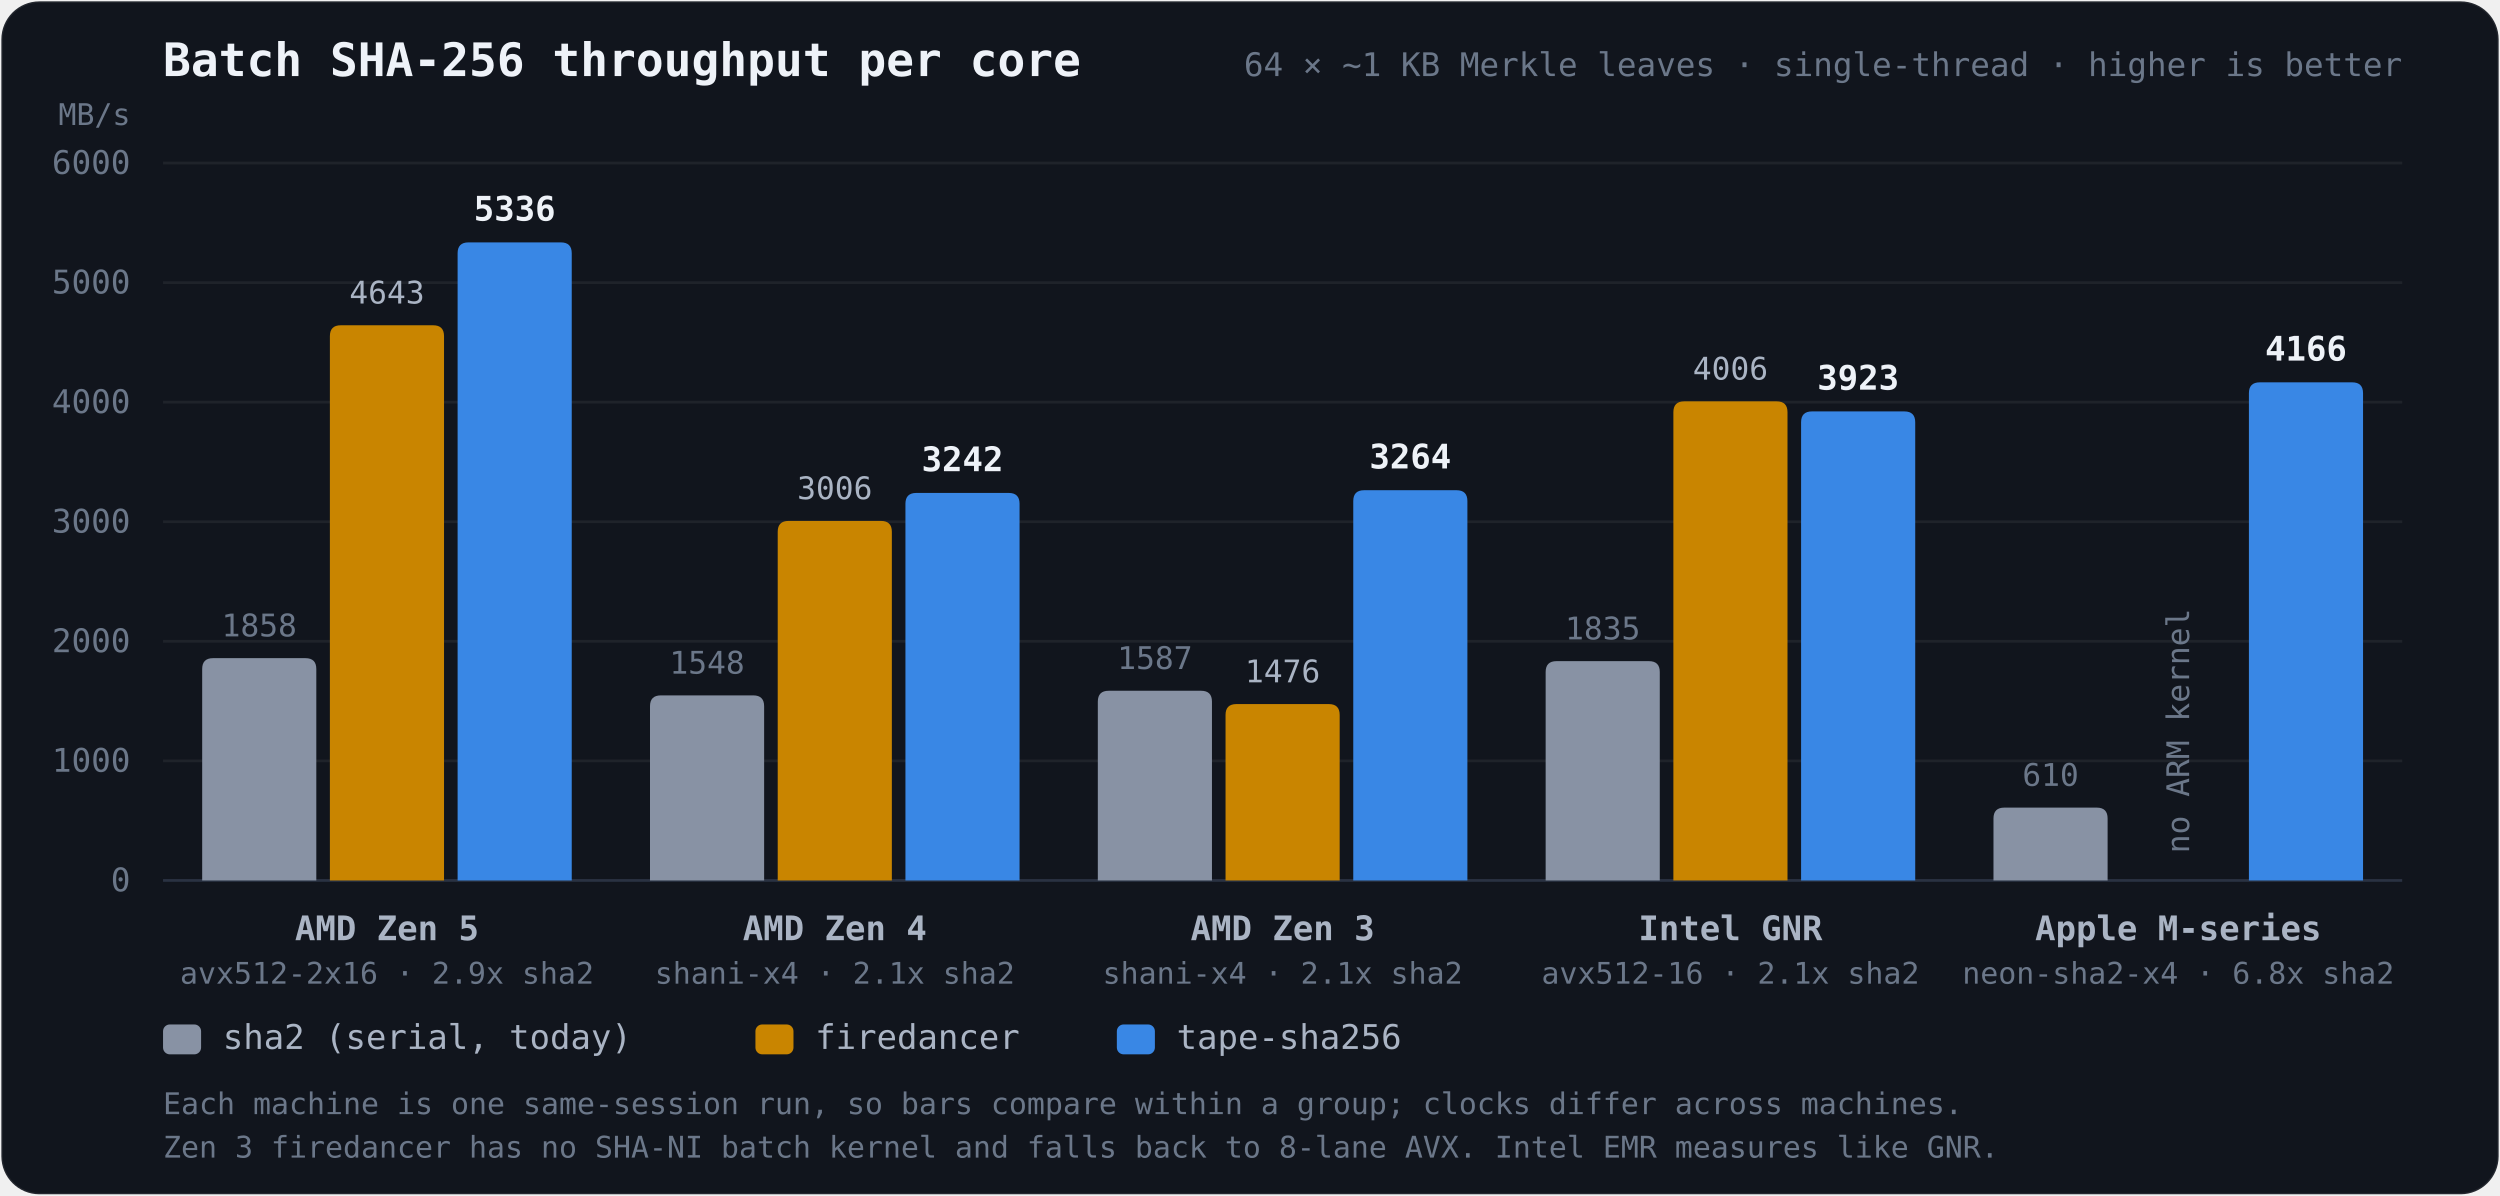
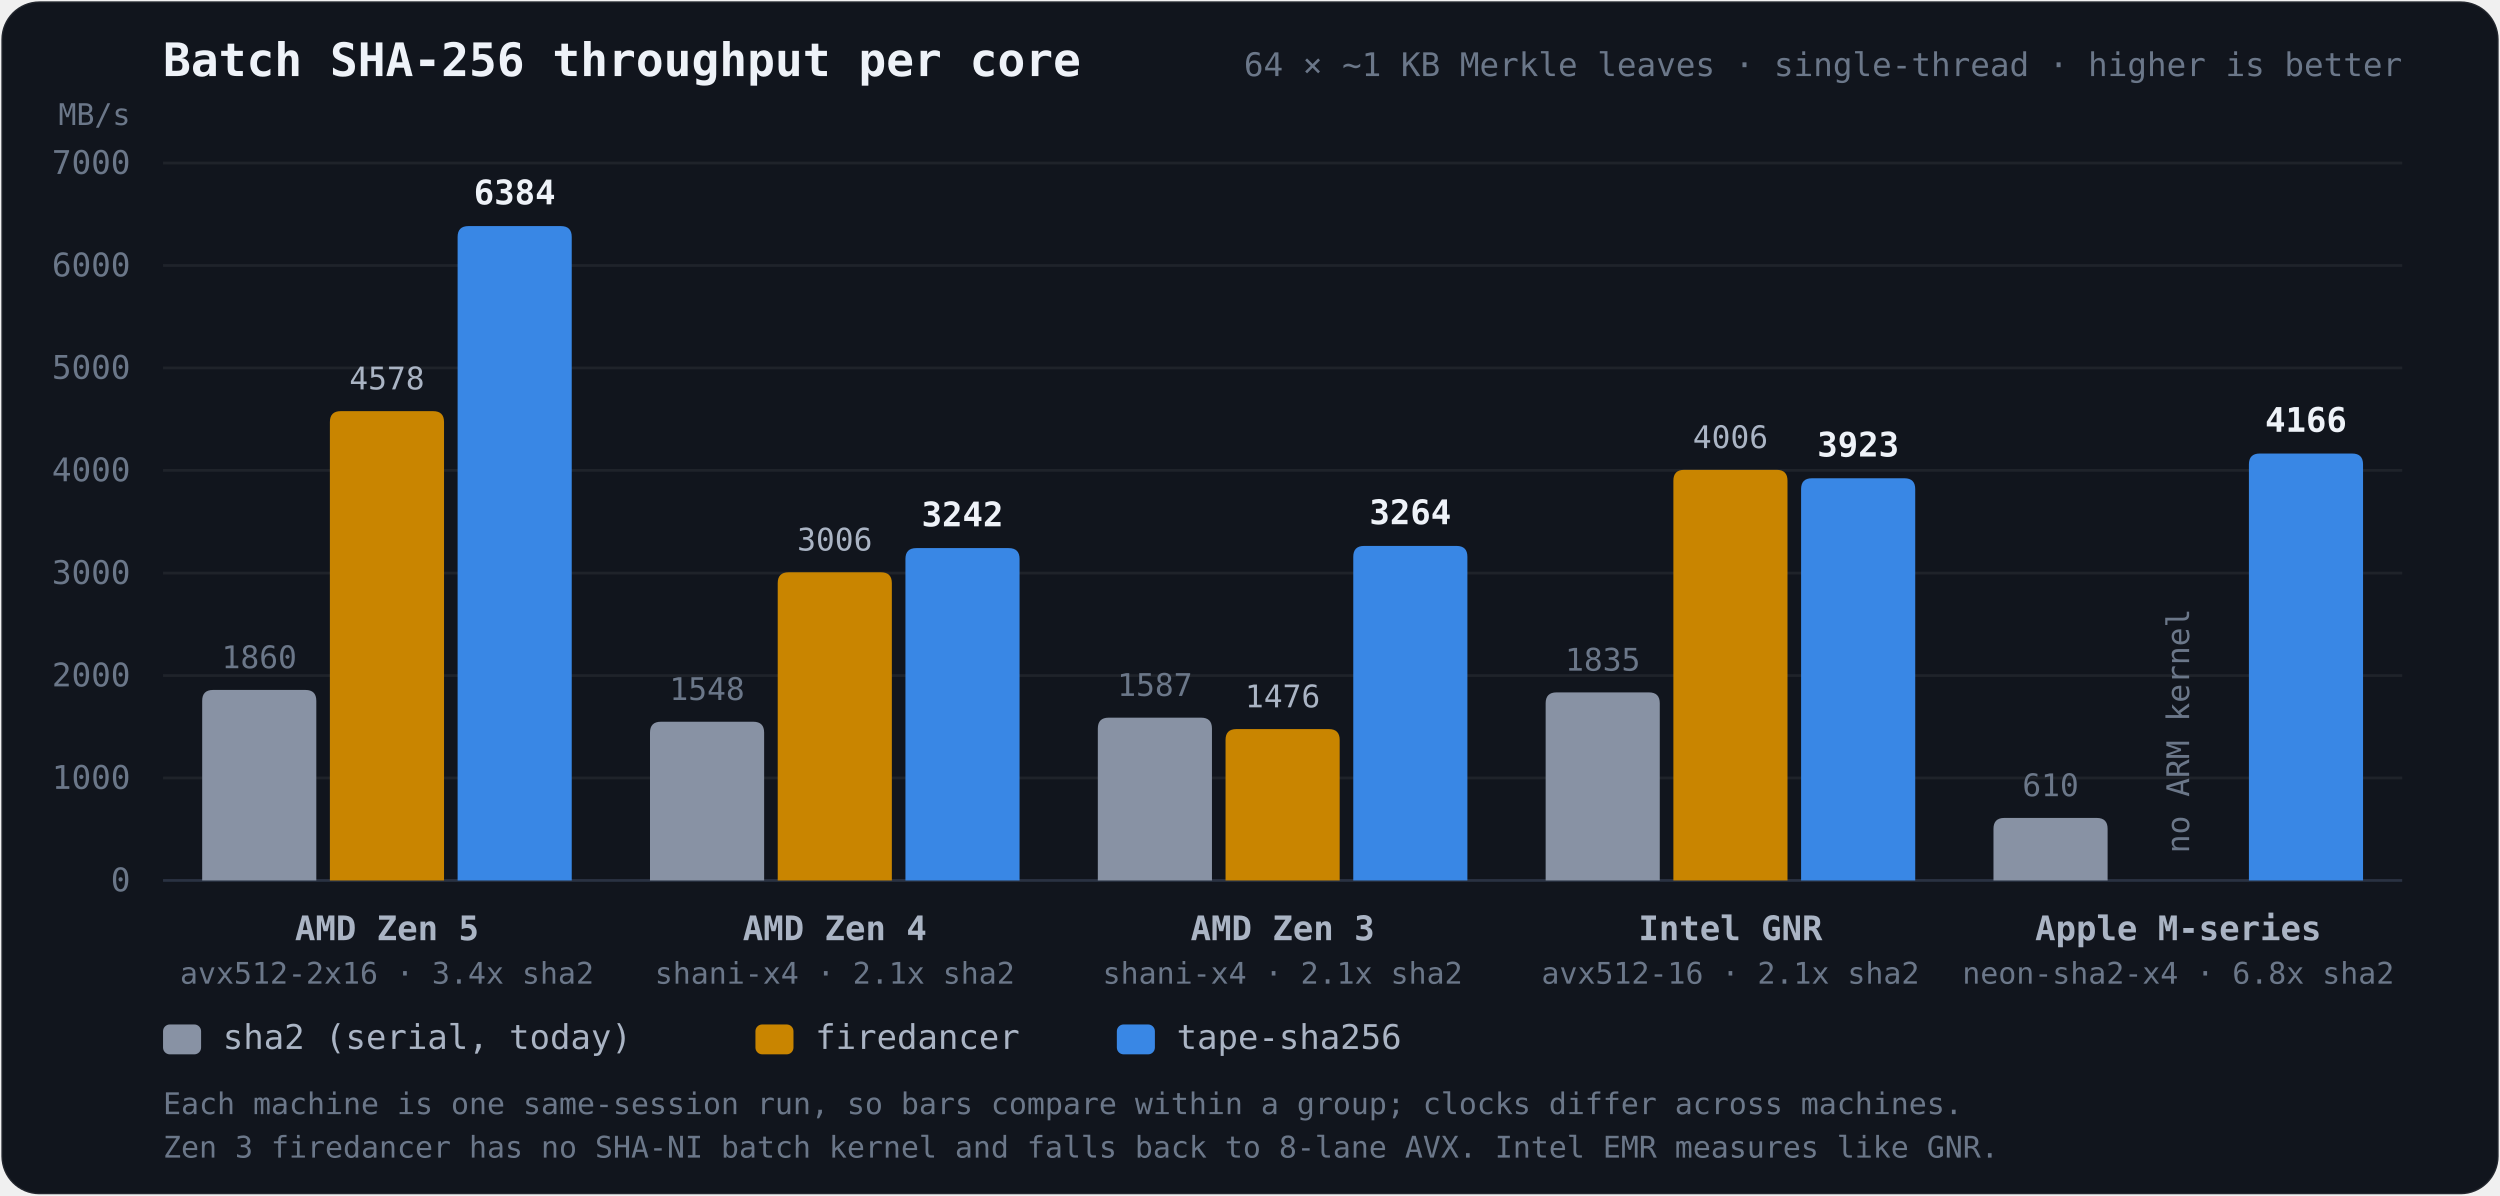
<svg xmlns="http://www.w3.org/2000/svg" width="920" height="440" viewBox="0 0 920 440" role="img">
  <rect x="0.5" y="0.5" width="919" height="439" rx="14" fill="#11151d" stroke="#ffffff" stroke-opacity="0.08" />
  <text x="60.0" y="28.0" fill="#eef2f8" font-family="ui-monospace, &quot;SF Mono&quot;, &quot;Cascadia Mono&quot;, Menlo, Consolas, monospace" font-size="17" font-weight="600" text-anchor="start">Batch SHA-256 throughput per core</text>
  <text x="884.0" y="28.0" fill="#6b7789" font-family="ui-monospace, &quot;SF Mono&quot;, &quot;Cascadia Mono&quot;, Menlo, Consolas, monospace" font-size="12" font-weight="400" text-anchor="end">64 × ~1 KB Merkle leaves · single-thread · higher is better</text>
  <text x="48.0" y="46.0" fill="#6b7789" font-family="ui-monospace, &quot;SF Mono&quot;, &quot;Cascadia Mono&quot;, Menlo, Consolas, monospace" font-size="11" font-weight="400" text-anchor="end">MB/s</text>
  <line x1="60" y1="324.0" x2="884" y2="324.0" stroke="#ffffff" stroke-opacity="0" />
  <text x="48.0" y="328.0" fill="#6b7789" font-family="ui-monospace, &quot;SF Mono&quot;, &quot;Cascadia Mono&quot;, Menlo, Consolas, monospace" font-size="12" font-weight="400" text-anchor="end">0</text>
-   <line x1="60" y1="280.0" x2="884" y2="280.0" stroke="#ffffff" stroke-opacity="0.06" />
-   <text x="48.0" y="284.0" fill="#6b7789" font-family="ui-monospace, &quot;SF Mono&quot;, &quot;Cascadia Mono&quot;, Menlo, Consolas, monospace" font-size="12" font-weight="400" text-anchor="end">1000</text>
-   <line x1="60" y1="236.0" x2="884" y2="236.0" stroke="#ffffff" stroke-opacity="0.06" />
-   <text x="48.0" y="240.0" fill="#6b7789" font-family="ui-monospace, &quot;SF Mono&quot;, &quot;Cascadia Mono&quot;, Menlo, Consolas, monospace" font-size="12" font-weight="400" text-anchor="end">2000</text>
-   <line x1="60" y1="192.0" x2="884" y2="192.0" stroke="#ffffff" stroke-opacity="0.06" />
-   <text x="48.0" y="196.0" fill="#6b7789" font-family="ui-monospace, &quot;SF Mono&quot;, &quot;Cascadia Mono&quot;, Menlo, Consolas, monospace" font-size="12" font-weight="400" text-anchor="end">3000</text>
-   <line x1="60" y1="148.0" x2="884" y2="148.0" stroke="#ffffff" stroke-opacity="0.06" />
-   <text x="48.0" y="152.0" fill="#6b7789" font-family="ui-monospace, &quot;SF Mono&quot;, &quot;Cascadia Mono&quot;, Menlo, Consolas, monospace" font-size="12" font-weight="400" text-anchor="end">4000</text>
-   <line x1="60" y1="104.0" x2="884" y2="104.0" stroke="#ffffff" stroke-opacity="0.06" />
-   <text x="48.0" y="108.0" fill="#6b7789" font-family="ui-monospace, &quot;SF Mono&quot;, &quot;Cascadia Mono&quot;, Menlo, Consolas, monospace" font-size="12" font-weight="400" text-anchor="end">5000</text>
+   <line x1="60" y1="286.3" x2="884" y2="286.3" stroke="#ffffff" stroke-opacity="0.06" />
+   <text x="48.0" y="290.3" fill="#6b7789" font-family="ui-monospace, &quot;SF Mono&quot;, &quot;Cascadia Mono&quot;, Menlo, Consolas, monospace" font-size="12" font-weight="400" text-anchor="end">1000</text>
+   <line x1="60" y1="248.6" x2="884" y2="248.6" stroke="#ffffff" stroke-opacity="0.06" />
+   <text x="48.0" y="252.6" fill="#6b7789" font-family="ui-monospace, &quot;SF Mono&quot;, &quot;Cascadia Mono&quot;, Menlo, Consolas, monospace" font-size="12" font-weight="400" text-anchor="end">2000</text>
+   <line x1="60" y1="210.9" x2="884" y2="210.9" stroke="#ffffff" stroke-opacity="0.06" />
+   <text x="48.0" y="214.9" fill="#6b7789" font-family="ui-monospace, &quot;SF Mono&quot;, &quot;Cascadia Mono&quot;, Menlo, Consolas, monospace" font-size="12" font-weight="400" text-anchor="end">3000</text>
+   <line x1="60" y1="173.1" x2="884" y2="173.1" stroke="#ffffff" stroke-opacity="0.06" />
+   <text x="48.0" y="177.1" fill="#6b7789" font-family="ui-monospace, &quot;SF Mono&quot;, &quot;Cascadia Mono&quot;, Menlo, Consolas, monospace" font-size="12" font-weight="400" text-anchor="end">4000</text>
+   <line x1="60" y1="135.4" x2="884" y2="135.4" stroke="#ffffff" stroke-opacity="0.06" />
+   <text x="48.0" y="139.4" fill="#6b7789" font-family="ui-monospace, &quot;SF Mono&quot;, &quot;Cascadia Mono&quot;, Menlo, Consolas, monospace" font-size="12" font-weight="400" text-anchor="end">5000</text>
+   <line x1="60" y1="97.7" x2="884" y2="97.7" stroke="#ffffff" stroke-opacity="0.06" />
+   <text x="48.0" y="101.7" fill="#6b7789" font-family="ui-monospace, &quot;SF Mono&quot;, &quot;Cascadia Mono&quot;, Menlo, Consolas, monospace" font-size="12" font-weight="400" text-anchor="end">6000</text>
  <line x1="60" y1="60.0" x2="884" y2="60.0" stroke="#ffffff" stroke-opacity="0.06" />
-   <text x="48.0" y="64.0" fill="#6b7789" font-family="ui-monospace, &quot;SF Mono&quot;, &quot;Cascadia Mono&quot;, Menlo, Consolas, monospace" font-size="12" font-weight="400" text-anchor="end">6000</text>
+   <text x="48.0" y="64.0" fill="#6b7789" font-family="ui-monospace, &quot;SF Mono&quot;, &quot;Cascadia Mono&quot;, Menlo, Consolas, monospace" font-size="12" font-weight="400" text-anchor="end">7000</text>
  <line x1="60" y1="324" x2="884" y2="324" stroke="#2a3242" />
-   <path d="M74.4,324 V246.2 Q74.4,242.2 78.4,242.2 H112.4 Q116.4,242.2 116.4,246.2 V324 Z" fill="#8892a4" />
-   <text x="95.4" y="234.2" fill="#6b7789" font-family="ui-monospace, &quot;SF Mono&quot;, &quot;Cascadia Mono&quot;, Menlo, Consolas, monospace" font-size="11.5" font-weight="400" text-anchor="middle">1858</text>
-   <path d="M121.4,324 V123.7 Q121.4,119.7 125.4,119.7 H159.4 Q163.4,119.7 163.4,123.7 V324 Z" fill="#c98500" />
-   <text x="142.4" y="111.7" fill="#aab4c4" font-family="ui-monospace, &quot;SF Mono&quot;, &quot;Cascadia Mono&quot;, Menlo, Consolas, monospace" font-size="11.5" font-weight="400" text-anchor="middle">4643</text>
-   <path d="M168.4,324 V93.2 Q168.4,89.2 172.4,89.2 H206.4 Q210.4,89.2 210.4,93.2 V324 Z" fill="#3987e5" />
-   <text x="189.4" y="81.2" fill="#eef2f8" font-family="ui-monospace, &quot;SF Mono&quot;, &quot;Cascadia Mono&quot;, Menlo, Consolas, monospace" font-size="12.5" font-weight="600" text-anchor="middle">5336</text>
+   <path d="M74.4,324 V257.9 Q74.4,253.9 78.4,253.9 H112.4 Q116.4,253.9 116.4,257.9 V324 Z" fill="#8892a4" />
+   <text x="95.4" y="245.9" fill="#6b7789" font-family="ui-monospace, &quot;SF Mono&quot;, &quot;Cascadia Mono&quot;, Menlo, Consolas, monospace" font-size="11.5" font-weight="400" text-anchor="middle">1860</text>
+   <path d="M121.4,324 V155.3 Q121.4,151.3 125.4,151.3 H159.4 Q163.4,151.3 163.4,155.3 V324 Z" fill="#c98500" />
+   <text x="142.4" y="143.3" fill="#aab4c4" font-family="ui-monospace, &quot;SF Mono&quot;, &quot;Cascadia Mono&quot;, Menlo, Consolas, monospace" font-size="11.5" font-weight="400" text-anchor="middle">4578</text>
+   <path d="M168.4,324 V87.2 Q168.4,83.2 172.4,83.2 H206.4 Q210.4,83.2 210.4,87.2 V324 Z" fill="#3987e5" />
+   <text x="189.4" y="75.2" fill="#eef2f8" font-family="ui-monospace, &quot;SF Mono&quot;, &quot;Cascadia Mono&quot;, Menlo, Consolas, monospace" font-size="12.5" font-weight="600" text-anchor="middle">6384</text>
  <text x="142.4" y="346.0" fill="#aab4c4" font-family="ui-monospace, &quot;SF Mono&quot;, &quot;Cascadia Mono&quot;, Menlo, Consolas, monospace" font-size="12.5" font-weight="600" text-anchor="middle">AMD Zen 5</text>
-   <text x="142.4" y="362.0" fill="#6b7789" font-family="ui-monospace, &quot;SF Mono&quot;, &quot;Cascadia Mono&quot;, Menlo, Consolas, monospace" font-size="11" font-weight="400" text-anchor="middle">avx512-2x16 · 2.9x sha2</text>
-   <path d="M239.2,324 V259.9 Q239.2,255.9 243.2,255.9 H277.2 Q281.2,255.9 281.2,259.9 V324 Z" fill="#8892a4" />
-   <text x="260.2" y="247.9" fill="#6b7789" font-family="ui-monospace, &quot;SF Mono&quot;, &quot;Cascadia Mono&quot;, Menlo, Consolas, monospace" font-size="11.5" font-weight="400" text-anchor="middle">1548</text>
-   <path d="M286.2,324 V195.7 Q286.2,191.7 290.2,191.7 H324.2 Q328.2,191.7 328.2,195.7 V324 Z" fill="#c98500" />
-   <text x="307.2" y="183.7" fill="#aab4c4" font-family="ui-monospace, &quot;SF Mono&quot;, &quot;Cascadia Mono&quot;, Menlo, Consolas, monospace" font-size="11.5" font-weight="400" text-anchor="middle">3006</text>
-   <path d="M333.2,324 V185.4 Q333.2,181.4 337.2,181.4 H371.2 Q375.2,181.4 375.2,185.4 V324 Z" fill="#3987e5" />
-   <text x="354.2" y="173.4" fill="#eef2f8" font-family="ui-monospace, &quot;SF Mono&quot;, &quot;Cascadia Mono&quot;, Menlo, Consolas, monospace" font-size="12.5" font-weight="600" text-anchor="middle">3242</text>
+   <text x="142.4" y="362.0" fill="#6b7789" font-family="ui-monospace, &quot;SF Mono&quot;, &quot;Cascadia Mono&quot;, Menlo, Consolas, monospace" font-size="11" font-weight="400" text-anchor="middle">avx512-2x16 · 3.4x sha2</text>
+   <path d="M239.2,324 V269.6 Q239.2,265.6 243.2,265.6 H277.2 Q281.2,265.6 281.2,269.6 V324 Z" fill="#8892a4" />
+   <text x="260.2" y="257.6" fill="#6b7789" font-family="ui-monospace, &quot;SF Mono&quot;, &quot;Cascadia Mono&quot;, Menlo, Consolas, monospace" font-size="11.5" font-weight="400" text-anchor="middle">1548</text>
+   <path d="M286.2,324 V214.6 Q286.2,210.6 290.2,210.6 H324.2 Q328.2,210.6 328.2,214.6 V324 Z" fill="#c98500" />
+   <text x="307.2" y="202.6" fill="#aab4c4" font-family="ui-monospace, &quot;SF Mono&quot;, &quot;Cascadia Mono&quot;, Menlo, Consolas, monospace" font-size="11.5" font-weight="400" text-anchor="middle">3006</text>
+   <path d="M333.2,324 V205.7 Q333.2,201.7 337.2,201.7 H371.2 Q375.2,201.7 375.2,205.7 V324 Z" fill="#3987e5" />
+   <text x="354.2" y="193.7" fill="#eef2f8" font-family="ui-monospace, &quot;SF Mono&quot;, &quot;Cascadia Mono&quot;, Menlo, Consolas, monospace" font-size="12.5" font-weight="600" text-anchor="middle">3242</text>
  <text x="307.2" y="346.0" fill="#aab4c4" font-family="ui-monospace, &quot;SF Mono&quot;, &quot;Cascadia Mono&quot;, Menlo, Consolas, monospace" font-size="12.5" font-weight="600" text-anchor="middle">AMD Zen 4</text>
  <text x="307.2" y="362.0" fill="#6b7789" font-family="ui-monospace, &quot;SF Mono&quot;, &quot;Cascadia Mono&quot;, Menlo, Consolas, monospace" font-size="11" font-weight="400" text-anchor="middle">shani-x4 · 2.1x sha2</text>
-   <path d="M404.0,324 V258.2 Q404.0,254.2 408.0,254.2 H442.0 Q446.0,254.2 446.0,258.2 V324 Z" fill="#8892a4" />
-   <text x="425.0" y="246.2" fill="#6b7789" font-family="ui-monospace, &quot;SF Mono&quot;, &quot;Cascadia Mono&quot;, Menlo, Consolas, monospace" font-size="11.5" font-weight="400" text-anchor="middle">1587</text>
-   <path d="M451.0,324 V263.1 Q451.0,259.1 455.0,259.1 H489.0 Q493.0,259.1 493.0,263.1 V324 Z" fill="#c98500" />
-   <text x="472.0" y="251.1" fill="#aab4c4" font-family="ui-monospace, &quot;SF Mono&quot;, &quot;Cascadia Mono&quot;, Menlo, Consolas, monospace" font-size="11.5" font-weight="400" text-anchor="middle">1476</text>
-   <path d="M498.0,324 V184.4 Q498.0,180.4 502.0,180.4 H536.0 Q540.0,180.4 540.0,184.4 V324 Z" fill="#3987e5" />
-   <text x="519.0" y="172.4" fill="#eef2f8" font-family="ui-monospace, &quot;SF Mono&quot;, &quot;Cascadia Mono&quot;, Menlo, Consolas, monospace" font-size="12.5" font-weight="600" text-anchor="middle">3264</text>
+   <path d="M404.0,324 V268.1 Q404.0,264.1 408.0,264.1 H442.0 Q446.0,264.1 446.0,268.1 V324 Z" fill="#8892a4" />
+   <text x="425.0" y="256.1" fill="#6b7789" font-family="ui-monospace, &quot;SF Mono&quot;, &quot;Cascadia Mono&quot;, Menlo, Consolas, monospace" font-size="11.5" font-weight="400" text-anchor="middle">1587</text>
+   <path d="M451.0,324 V272.3 Q451.0,268.3 455.0,268.3 H489.0 Q493.0,268.3 493.0,272.3 V324 Z" fill="#c98500" />
+   <text x="472.0" y="260.3" fill="#aab4c4" font-family="ui-monospace, &quot;SF Mono&quot;, &quot;Cascadia Mono&quot;, Menlo, Consolas, monospace" font-size="11.5" font-weight="400" text-anchor="middle">1476</text>
+   <path d="M498.0,324 V204.9 Q498.0,200.9 502.0,200.9 H536.0 Q540.0,200.9 540.0,204.9 V324 Z" fill="#3987e5" />
+   <text x="519.0" y="192.9" fill="#eef2f8" font-family="ui-monospace, &quot;SF Mono&quot;, &quot;Cascadia Mono&quot;, Menlo, Consolas, monospace" font-size="12.5" font-weight="600" text-anchor="middle">3264</text>
  <text x="472.0" y="346.0" fill="#aab4c4" font-family="ui-monospace, &quot;SF Mono&quot;, &quot;Cascadia Mono&quot;, Menlo, Consolas, monospace" font-size="12.5" font-weight="600" text-anchor="middle">AMD Zen 3</text>
  <text x="472.0" y="362.0" fill="#6b7789" font-family="ui-monospace, &quot;SF Mono&quot;, &quot;Cascadia Mono&quot;, Menlo, Consolas, monospace" font-size="11" font-weight="400" text-anchor="middle">shani-x4 · 2.1x sha2</text>
-   <path d="M568.8,324 V247.3 Q568.8,243.3 572.8,243.3 H606.8 Q610.8,243.3 610.8,247.3 V324 Z" fill="#8892a4" />
-   <text x="589.8" y="235.3" fill="#6b7789" font-family="ui-monospace, &quot;SF Mono&quot;, &quot;Cascadia Mono&quot;, Menlo, Consolas, monospace" font-size="11.5" font-weight="400" text-anchor="middle">1835</text>
-   <path d="M615.8,324 V151.7 Q615.8,147.7 619.8,147.7 H653.8 Q657.8,147.7 657.8,151.7 V324 Z" fill="#c98500" />
-   <text x="636.8" y="139.7" fill="#aab4c4" font-family="ui-monospace, &quot;SF Mono&quot;, &quot;Cascadia Mono&quot;, Menlo, Consolas, monospace" font-size="11.5" font-weight="400" text-anchor="middle">4006</text>
-   <path d="M662.8,324 V155.4 Q662.8,151.4 666.8,151.4 H700.8 Q704.8,151.4 704.8,155.4 V324 Z" fill="#3987e5" />
-   <text x="683.8" y="143.4" fill="#eef2f8" font-family="ui-monospace, &quot;SF Mono&quot;, &quot;Cascadia Mono&quot;, Menlo, Consolas, monospace" font-size="12.5" font-weight="600" text-anchor="middle">3923</text>
+   <path d="M568.8,324 V258.8 Q568.8,254.8 572.8,254.8 H606.8 Q610.8,254.8 610.8,258.8 V324 Z" fill="#8892a4" />
+   <text x="589.8" y="246.8" fill="#6b7789" font-family="ui-monospace, &quot;SF Mono&quot;, &quot;Cascadia Mono&quot;, Menlo, Consolas, monospace" font-size="11.5" font-weight="400" text-anchor="middle">1835</text>
+   <path d="M615.8,324 V176.9 Q615.8,172.9 619.8,172.9 H653.8 Q657.8,172.9 657.8,176.9 V324 Z" fill="#c98500" />
+   <text x="636.8" y="164.9" fill="#aab4c4" font-family="ui-monospace, &quot;SF Mono&quot;, &quot;Cascadia Mono&quot;, Menlo, Consolas, monospace" font-size="11.5" font-weight="400" text-anchor="middle">4006</text>
+   <path d="M662.8,324 V180.0 Q662.8,176.0 666.8,176.0 H700.8 Q704.8,176.0 704.8,180.0 V324 Z" fill="#3987e5" />
+   <text x="683.8" y="168.0" fill="#eef2f8" font-family="ui-monospace, &quot;SF Mono&quot;, &quot;Cascadia Mono&quot;, Menlo, Consolas, monospace" font-size="12.5" font-weight="600" text-anchor="middle">3923</text>
  <text x="636.8" y="346.0" fill="#aab4c4" font-family="ui-monospace, &quot;SF Mono&quot;, &quot;Cascadia Mono&quot;, Menlo, Consolas, monospace" font-size="12.5" font-weight="600" text-anchor="middle">Intel GNR</text>
  <text x="636.8" y="362.0" fill="#6b7789" font-family="ui-monospace, &quot;SF Mono&quot;, &quot;Cascadia Mono&quot;, Menlo, Consolas, monospace" font-size="11" font-weight="400" text-anchor="middle">avx512-16 · 2.1x sha2</text>
-   <path d="M733.6,324 V301.2 Q733.6,297.2 737.6,297.2 H771.6 Q775.6,297.2 775.6,301.2 V324 Z" fill="#8892a4" />
-   <text x="754.6" y="289.2" fill="#6b7789" font-family="ui-monospace, &quot;SF Mono&quot;, &quot;Cascadia Mono&quot;, Menlo, Consolas, monospace" font-size="11.5" font-weight="400" text-anchor="middle">610</text>
+   <path d="M733.6,324 V305.0 Q733.6,301.0 737.6,301.0 H771.6 Q775.6,301.0 775.6,305.0 V324 Z" fill="#8892a4" />
+   <text x="754.6" y="293.0" fill="#6b7789" font-family="ui-monospace, &quot;SF Mono&quot;, &quot;Cascadia Mono&quot;, Menlo, Consolas, monospace" font-size="11.5" font-weight="400" text-anchor="middle">610</text>
  <text x="805.6" y="314.0" fill="#6b7789" font-family="ui-monospace, &quot;SF Mono&quot;, &quot;Cascadia Mono&quot;, Menlo, Consolas, monospace" font-size="11.5" font-weight="400" text-anchor="start" transform="rotate(-90 805.6 314.0)">no ARM kernel</text>
-   <path d="M827.6,324 V144.7 Q827.6,140.7 831.6,140.7 H865.6 Q869.6,140.7 869.6,144.7 V324 Z" fill="#3987e5" />
-   <text x="848.6" y="132.7" fill="#eef2f8" font-family="ui-monospace, &quot;SF Mono&quot;, &quot;Cascadia Mono&quot;, Menlo, Consolas, monospace" font-size="12.5" font-weight="600" text-anchor="middle">4166</text>
+   <path d="M827.6,324 V170.9 Q827.6,166.9 831.6,166.9 H865.6 Q869.6,166.9 869.6,170.9 V324 Z" fill="#3987e5" />
+   <text x="848.6" y="158.9" fill="#eef2f8" font-family="ui-monospace, &quot;SF Mono&quot;, &quot;Cascadia Mono&quot;, Menlo, Consolas, monospace" font-size="12.5" font-weight="600" text-anchor="middle">4166</text>
  <text x="801.6" y="346.0" fill="#aab4c4" font-family="ui-monospace, &quot;SF Mono&quot;, &quot;Cascadia Mono&quot;, Menlo, Consolas, monospace" font-size="12.5" font-weight="600" text-anchor="middle">Apple M-series</text>
  <text x="801.6" y="362.0" fill="#6b7789" font-family="ui-monospace, &quot;SF Mono&quot;, &quot;Cascadia Mono&quot;, Menlo, Consolas, monospace" font-size="11" font-weight="400" text-anchor="middle">neon-sha2-x4 · 6.8x sha2</text>
  <rect x="60" y="377" width="14" height="11" rx="2.5" fill="#8892a4" />
  <text x="82.0" y="386.0" fill="#aab4c4" font-family="ui-monospace, &quot;SF Mono&quot;, &quot;Cascadia Mono&quot;, Menlo, Consolas, monospace" font-size="12.5" font-weight="400" text-anchor="start">sha2 (serial, today)</text>
  <rect x="278" y="377" width="14" height="11" rx="2.5" fill="#c98500" />
  <text x="300.0" y="386.0" fill="#aab4c4" font-family="ui-monospace, &quot;SF Mono&quot;, &quot;Cascadia Mono&quot;, Menlo, Consolas, monospace" font-size="12.5" font-weight="400" text-anchor="start">firedancer</text>
  <rect x="411" y="377" width="14" height="11" rx="2.5" fill="#3987e5" />
  <text x="433.0" y="386.0" fill="#aab4c4" font-family="ui-monospace, &quot;SF Mono&quot;, &quot;Cascadia Mono&quot;, Menlo, Consolas, monospace" font-size="12.5" font-weight="400" text-anchor="start">tape-sha256</text>
  <text x="60.0" y="410.0" fill="#6b7789" font-family="ui-monospace, &quot;SF Mono&quot;, &quot;Cascadia Mono&quot;, Menlo, Consolas, monospace" font-size="11" font-weight="400" text-anchor="start">Each machine is one same-session run, so bars compare within a group; clocks differ across machines.</text>
  <text x="60.0" y="426.0" fill="#6b7789" font-family="ui-monospace, &quot;SF Mono&quot;, &quot;Cascadia Mono&quot;, Menlo, Consolas, monospace" font-size="11" font-weight="400" text-anchor="start">Zen 3 firedancer has no SHA-NI batch kernel and falls back to 8-lane AVX. Intel EMR measures like GNR.</text>
</svg>
